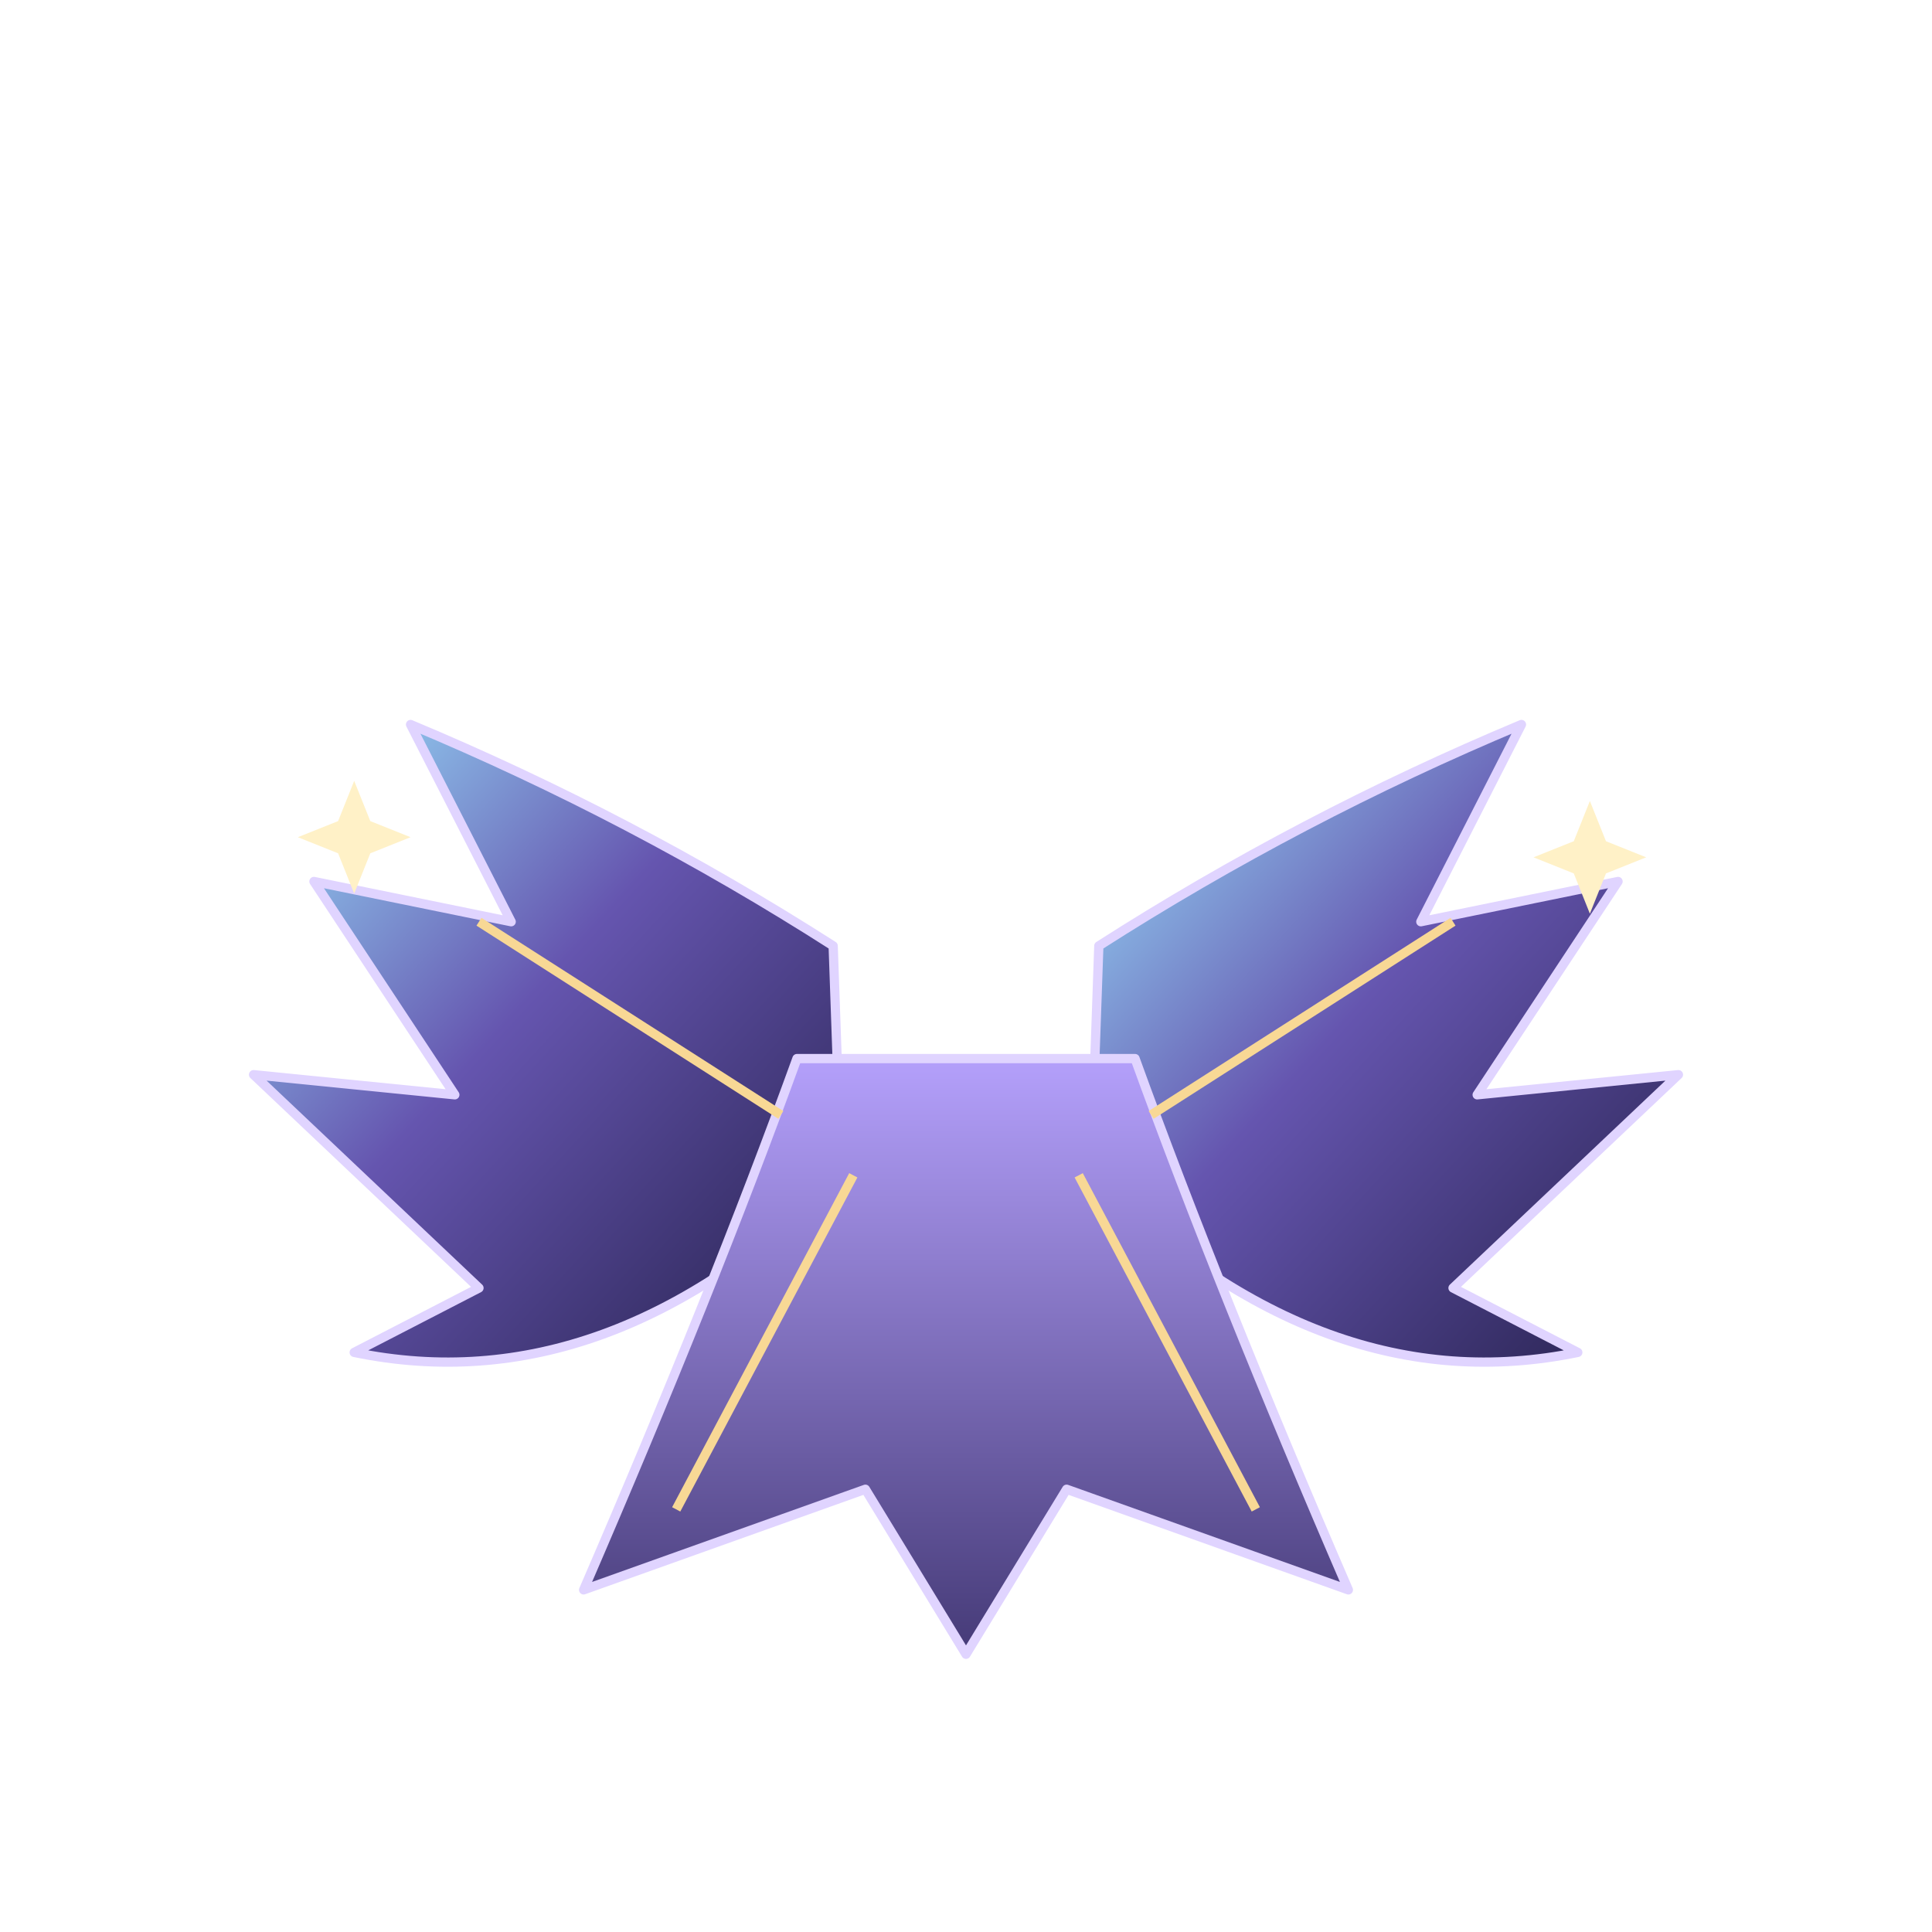
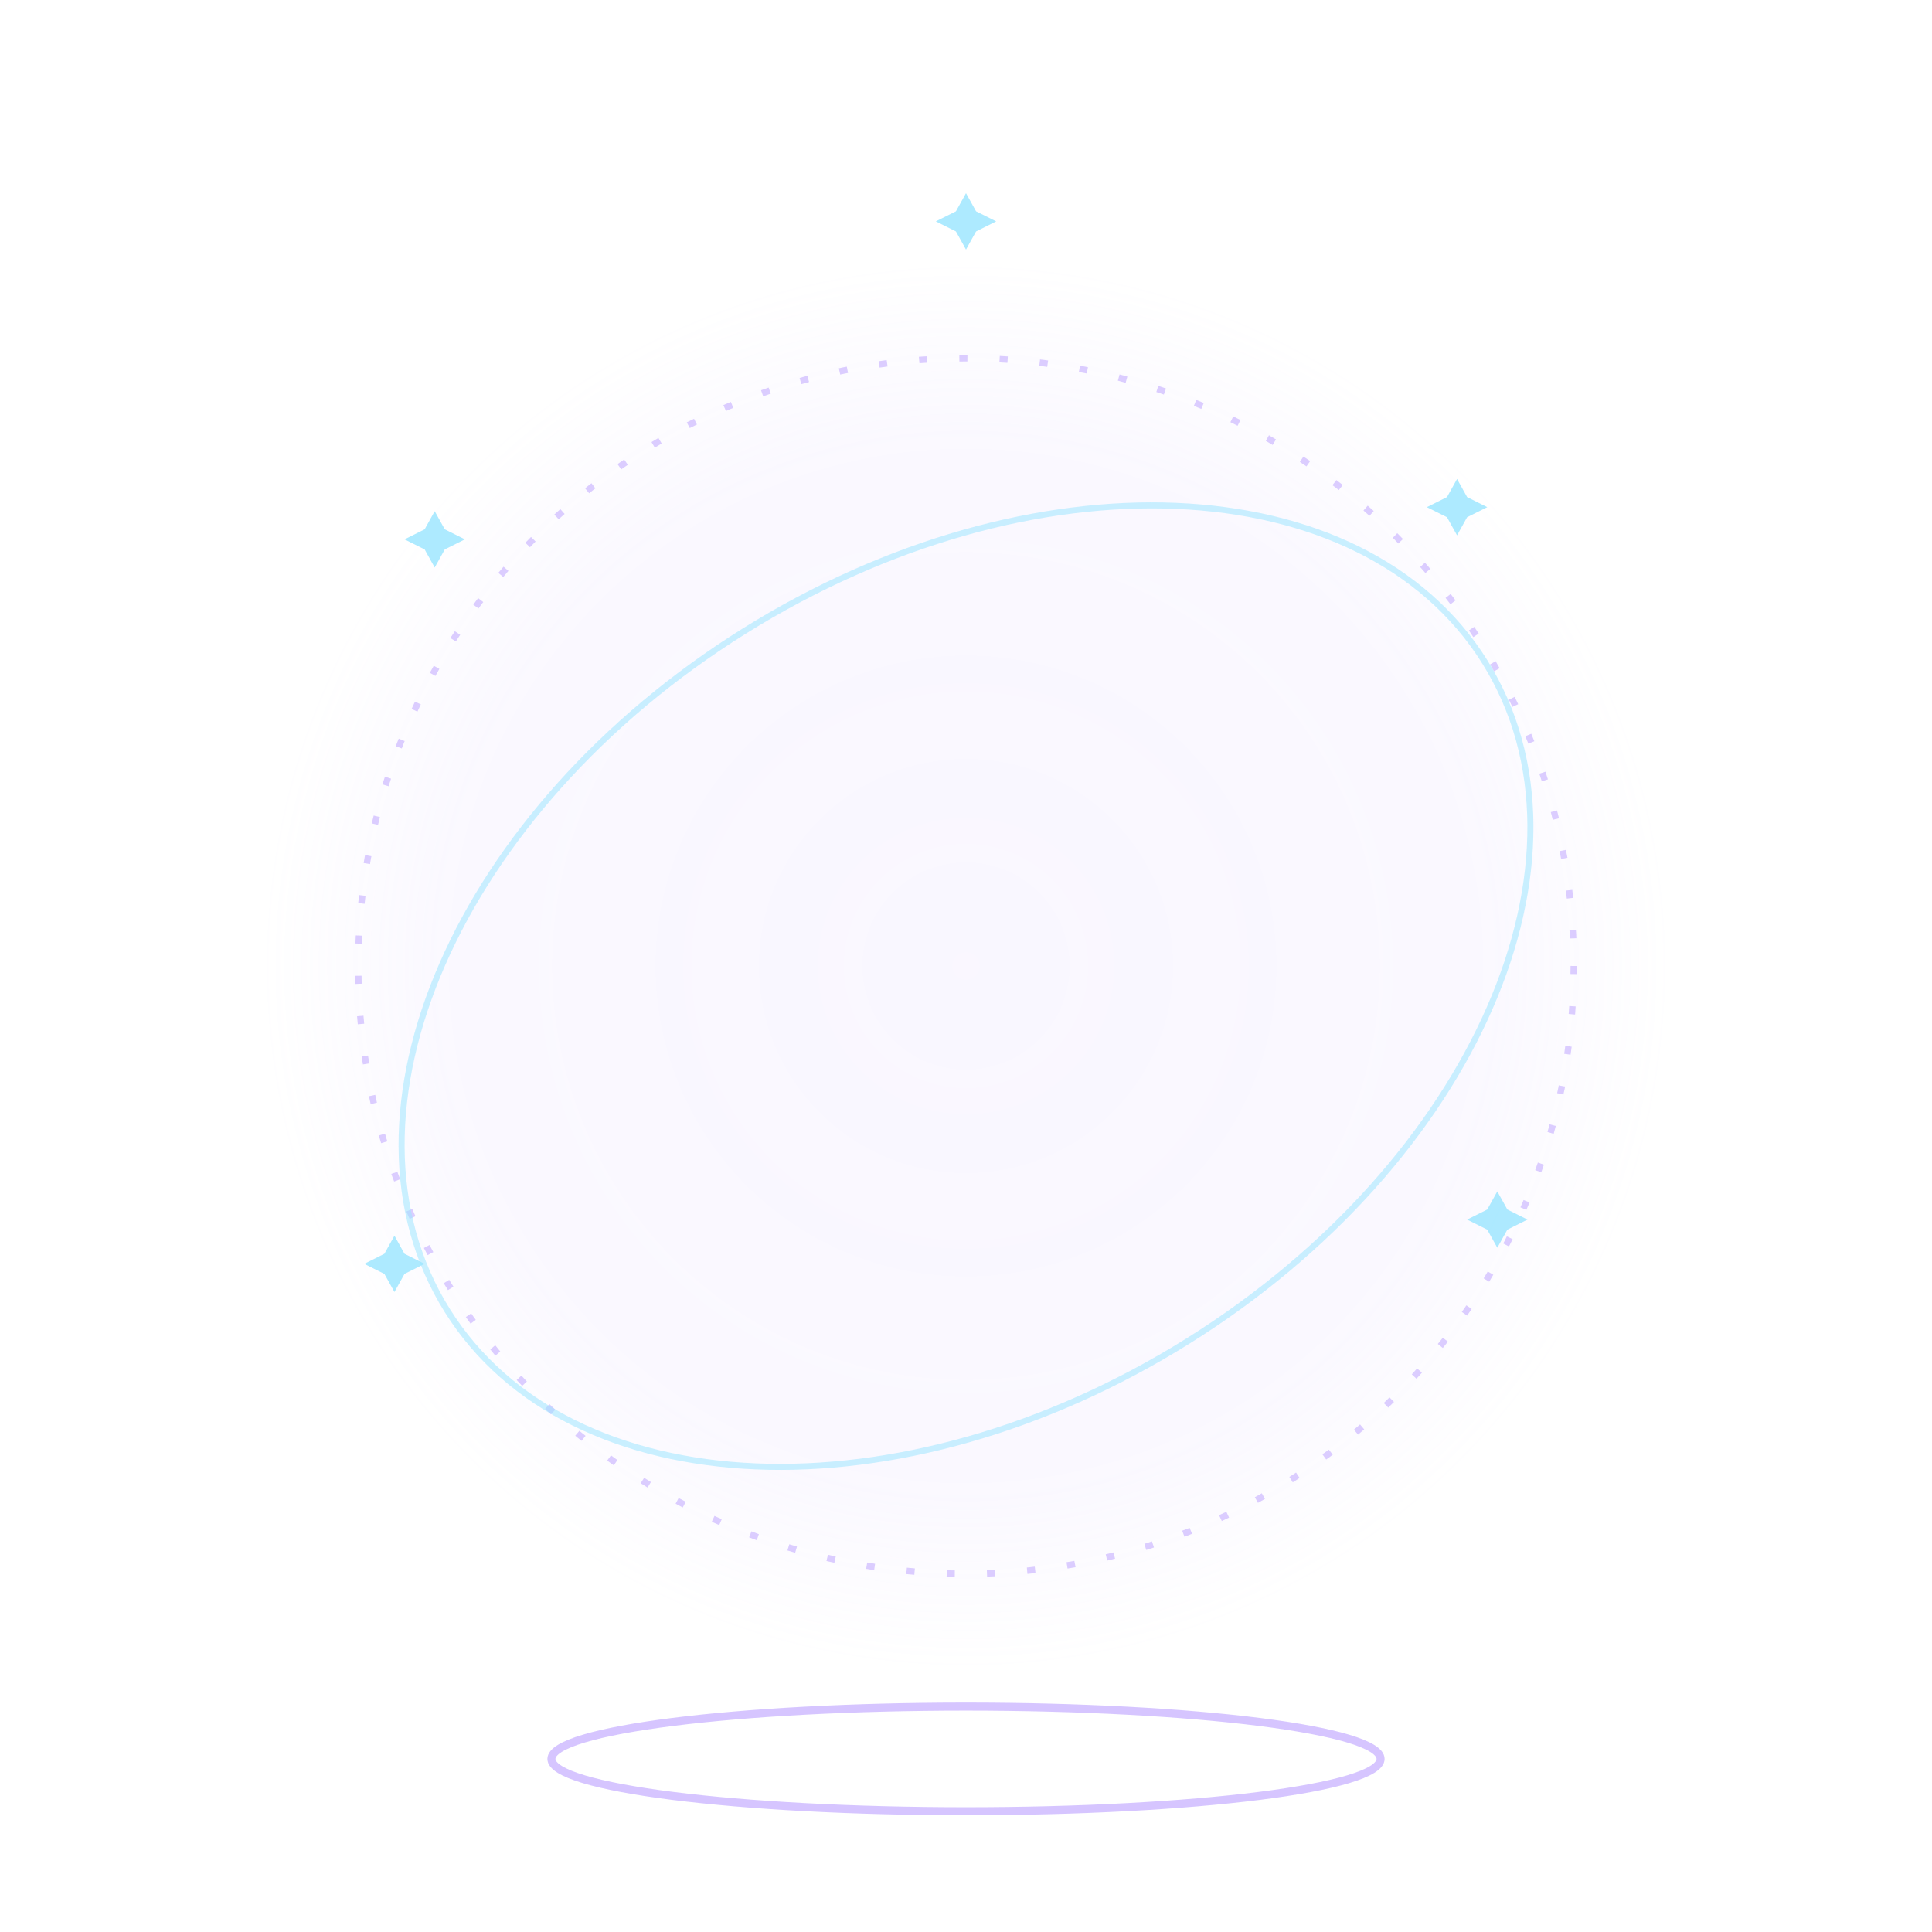
<svg xmlns="http://www.w3.org/2000/svg" viewBox="0 0 480 480">
  <defs>
-     <linearGradient id="g" x2="1" y2="1">
-       <stop stop-color="#9be8ff" />
-       <stop offset=".45" stop-color="#6555af" />
-       <stop offset="1" stop-color="#25204b" />
-     </linearGradient>
-     <linearGradient id="f" x2="0" y2="1">
-       <stop stop-color="#b4a0fb" />
-       <stop offset="1" stop-color="#453a77" />
-     </linearGradient>
+     <radialGradient id="g">
+       <stop stop-color="#c4adff" stop-opacity=".10" />
+       <stop offset=".75" stop-color="#c4adff" stop-opacity=".08" />
+       <stop offset="1" stop-color="#c4adff" stop-opacity="0" />
+     </radialGradient>
  </defs>
-   <g stroke="#e0d4ff" stroke-width="2.3" stroke-linejoin="round">
-     <path fill="url(#g)" d="M207 235Q157 203 102 180L127 229 78 219 113 272 63 267 119 320 88 336Q151 349 209 292Z" />
-     <path fill="url(#g)" d="M273 235Q323 203 378 180L353 229 402 219 367 272 417 267 361 320 392 336Q329 349 271 292Z" />
-     <path fill="url(#f)" d="M198 263Q177 321 145 395L215 370 240 411 265 370 335 395Q303 321 282 263Z" />
-     <path fill="none" stroke="#f8d895" d="M119 229l75 48m167-48-75 48M168 375l44-83m100 83-44-83" />
-   </g>
-   <g fill="#fff1c7">
-     <path d="M88 194l4 10 10 4-10 4-4 10-4-10-10-4 10-4Z" />
-     <path d="M395 199l4 10 10 4-10 4-4 10-4-10-10-4 10-4Z" />
-   </g>
+   <circle cx="240" cy="240" r="174" fill="url(#g)" />
+   <circle cx="240" cy="240" r="151" fill="none" stroke="#c4adff" stroke-width="1.6" stroke-dasharray="2 8" opacity=".6" />
+   <ellipse cx="240" cy="245" rx="152" ry="104" transform="rotate(-32 240 245)" fill="none" stroke="#9fe6ff" stroke-width="1.5" opacity=".55" />
+   <path d="M108 127l2.5 4.5 5 2.5-5 2.5-2.5 4.5-2.5-4.5-5-2.5 5-2.5z" fill="#9fe6ff" opacity=".85" />
+   <path d="M362 119l2.5 4.5 5 2.5-5 2.5-2.5 4.5-2.5-4.5-5-2.5 5-2.5z" fill="#9fe6ff" opacity=".85" />
+   <path d="M98 307l2.5 4.5 5 2.5-5 2.5-2.5 4.5-2.5-4.5-5-2.5 5-2.5z" fill="#9fe6ff" opacity=".85" />
+   <path d="M372 296l2.5 4.5 5 2.5-5 2.5-2.5 4.5-2.5-4.5-5-2.5 5-2.5z" fill="#9fe6ff" opacity=".85" />
+   <path d="M240 48l2.5 4.5 5 2.5-5 2.5-2.5 4.5-2.5-4.5-5-2.5 5-2.5z" fill="#9fe6ff" opacity=".85" />
+   <ellipse cx="240" cy="437" rx="103" ry="13" fill="none" stroke="#c4adff" stroke-width="2" opacity=".7" />
</svg>
